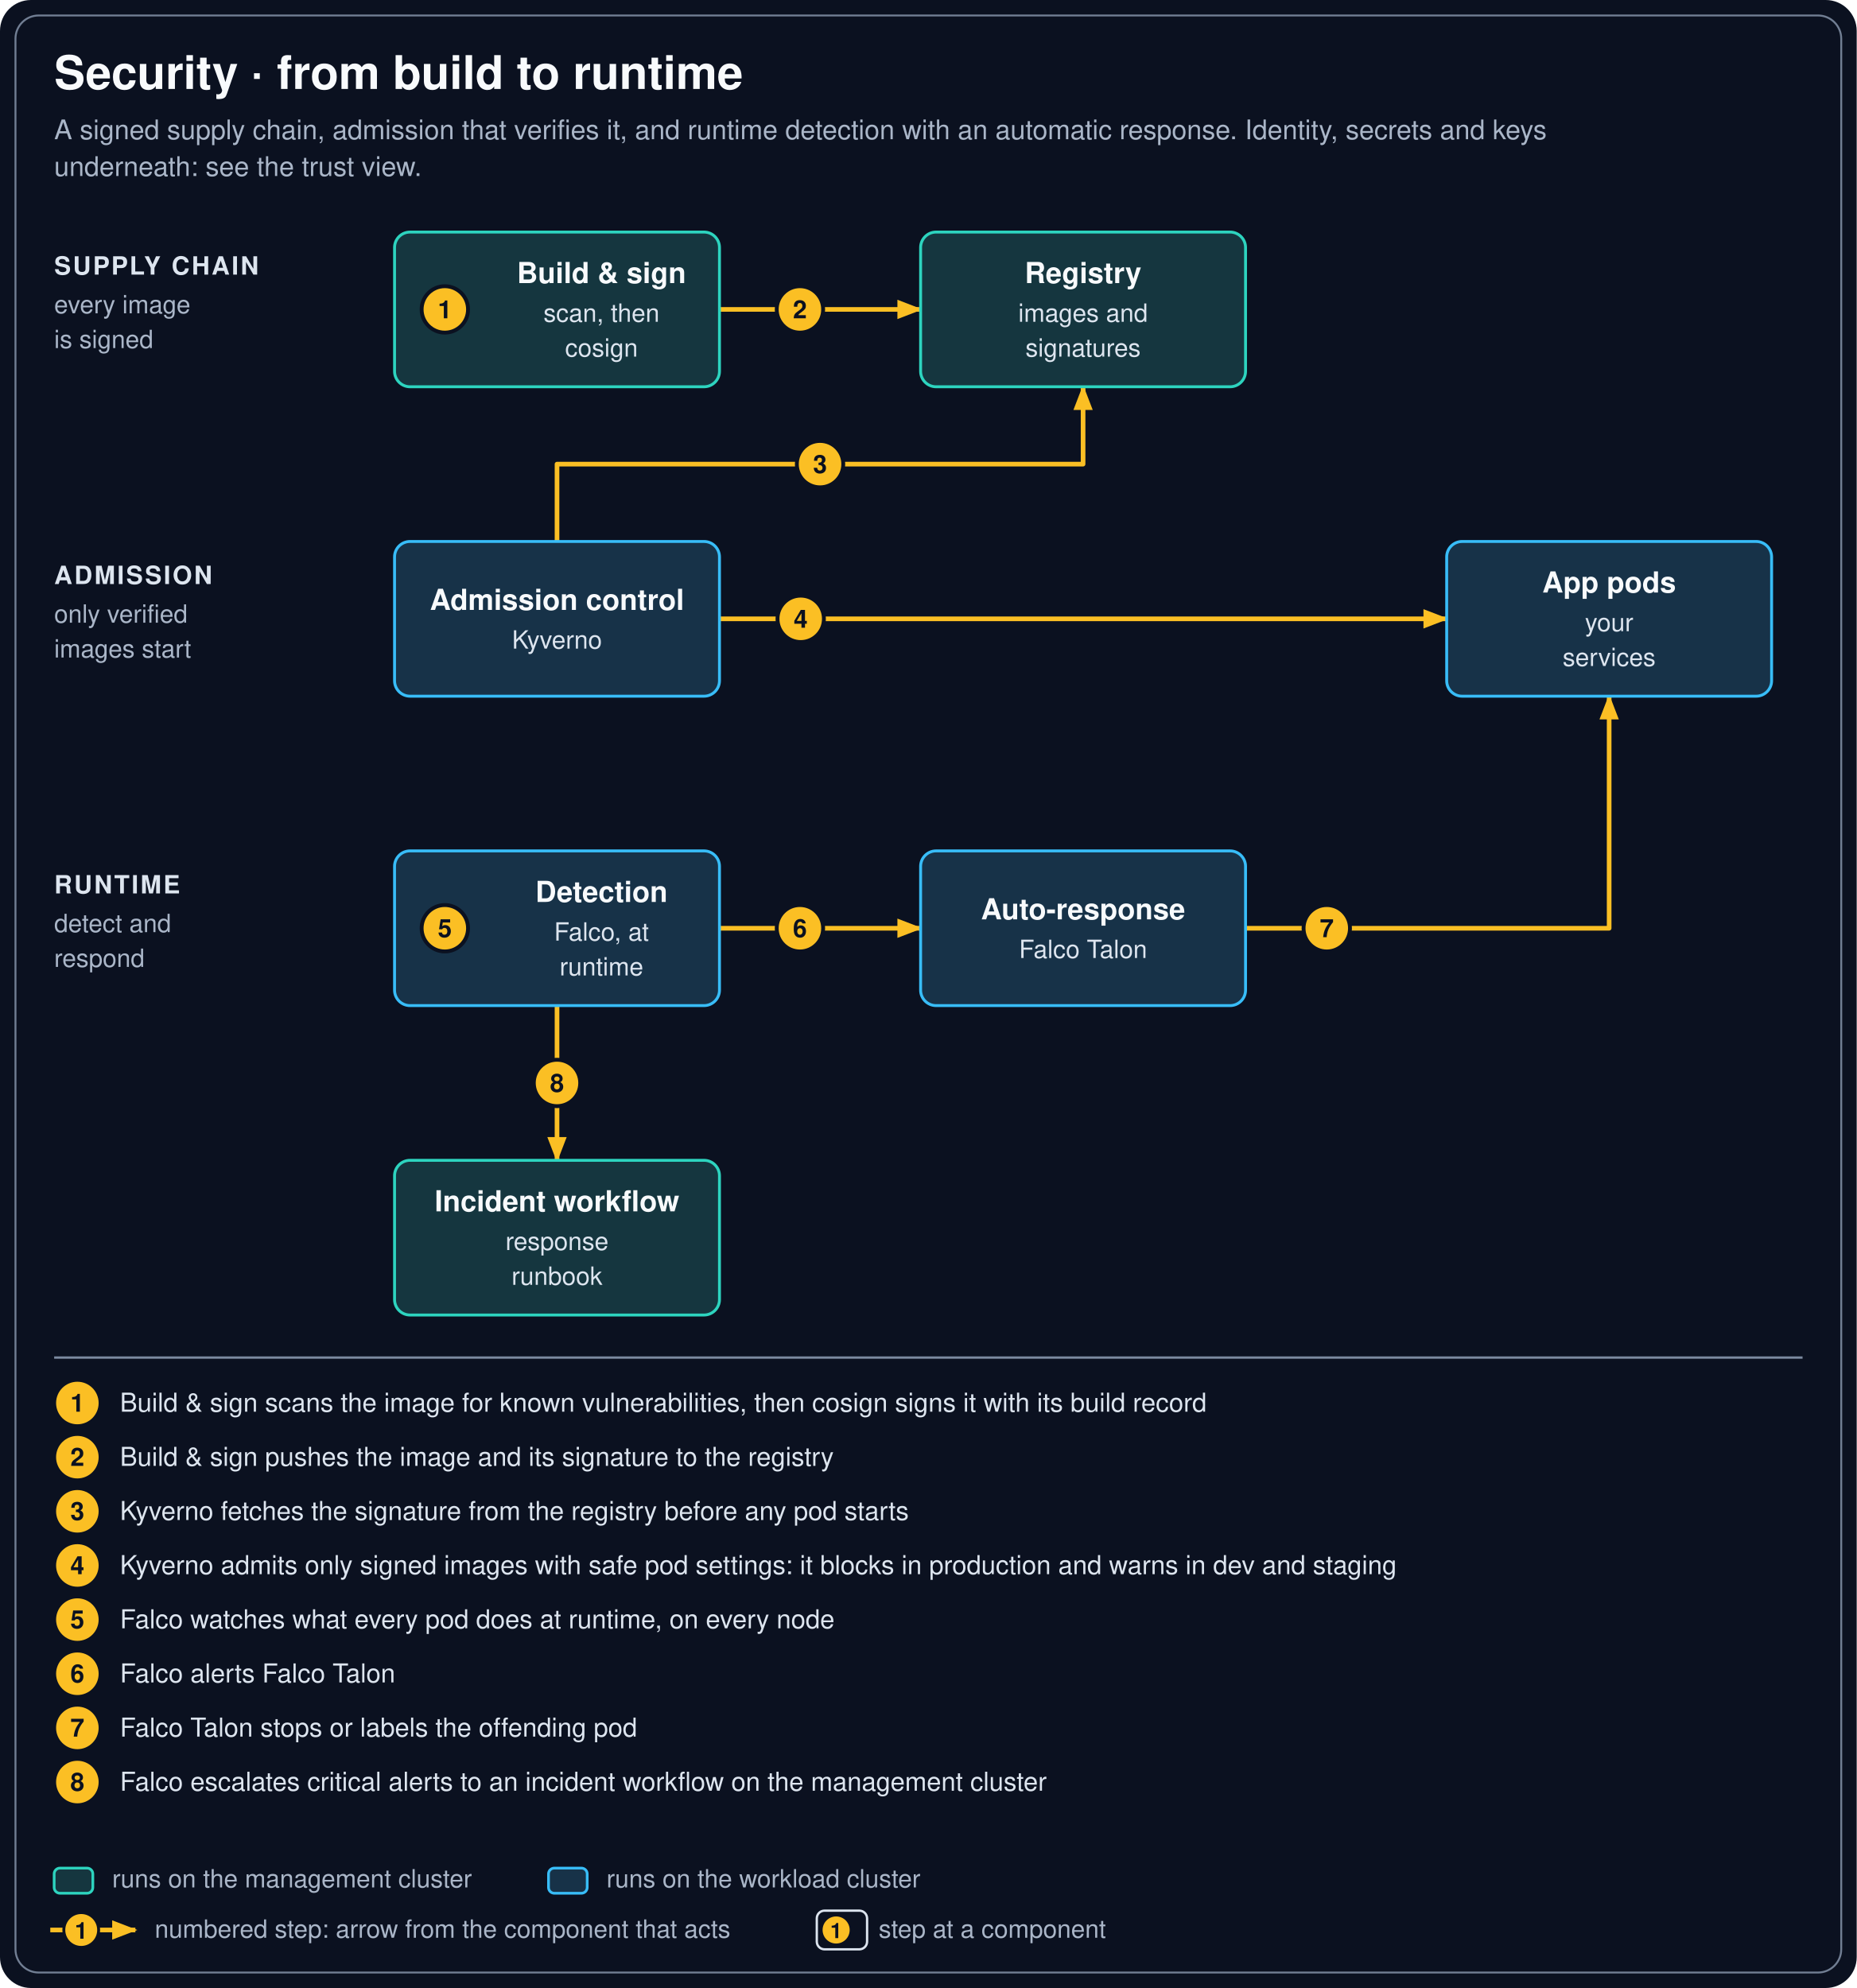
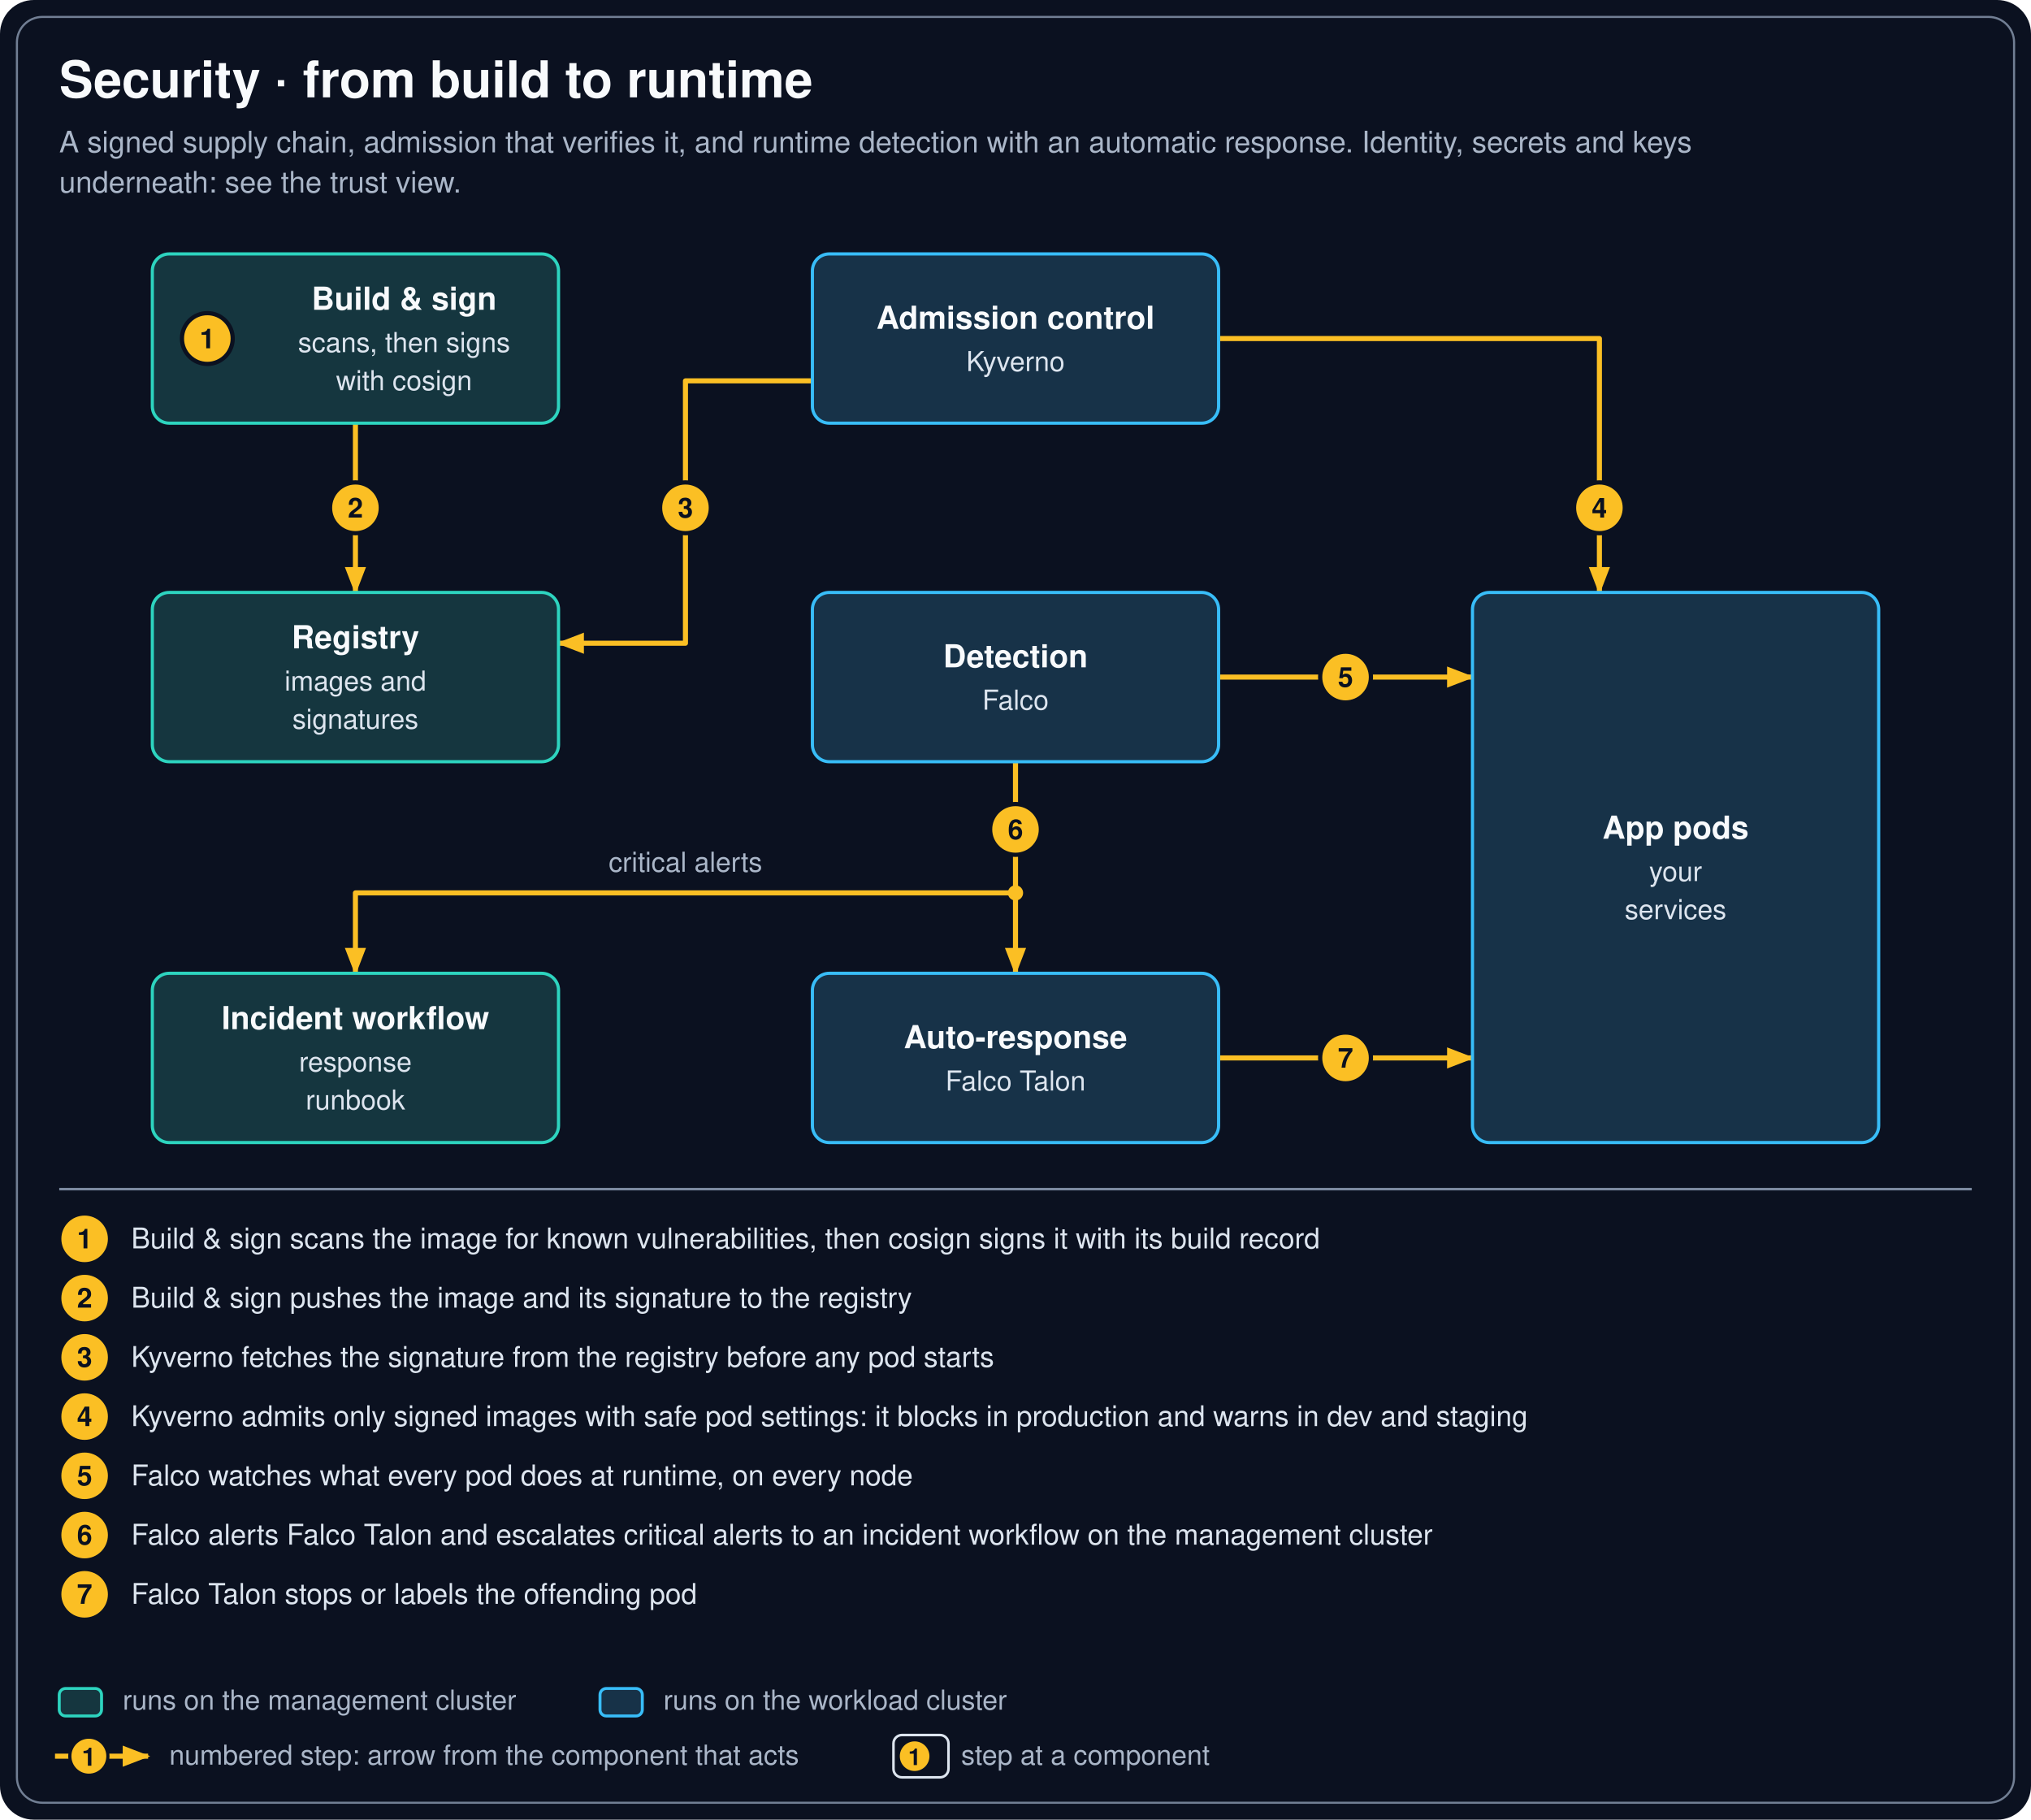
- <svg xmlns="http://www.w3.org/2000/svg" width="960" height="1028" viewBox="0 0 960 1028" role="img" aria-label="Security · from build to runtime">
-   <style>.s{font-family:'Segoe UI','Helvetica Neue',Helvetica,Arial,'Liberation Sans',sans-serif}.m{font-family:'JetBrains Mono',SFMono-Regular,Menlo,Consolas,'Liberation Mono',monospace}.fx{fill:none;stroke-width:3.4;stroke-linecap:round;stroke-dasharray:4 10;opacity:0;animation:fxdash .9s linear infinite,fxseq 11.30s linear infinite both}@keyframes fxdash{to{stroke-dashoffset:-14}}@keyframes fxseq{0%{opacity:0}3%{opacity:1}23.4%{opacity:1}28.4%{opacity:0}100%{opacity:0}}@media (prefers-reduced-motion:reduce){.fx{animation:none;opacity:0}}</style>
+ <svg xmlns="http://www.w3.org/2000/svg" width="960" height="860" viewBox="0 0 960 860" role="img" aria-label="Security · from build to runtime">
+   <style>.s{font-family:'Segoe UI','Helvetica Neue',Helvetica,Arial,'Liberation Sans',sans-serif}.m{font-family:'JetBrains Mono',SFMono-Regular,Menlo,Consolas,'Liberation Mono',monospace}.fx{fill:none;stroke-width:3.4;stroke-linecap:round;stroke-dasharray:4 10;opacity:0;animation:fxdash .9s linear infinite,fxseq 10.20s linear infinite both}@keyframes fxdash{to{stroke-dashoffset:-14}}@keyframes fxseq{0%{opacity:0}3%{opacity:1}25.9%{opacity:1}30.9%{opacity:0}100%{opacity:0}}@media (prefers-reduced-motion:reduce){.fx{animation:none;opacity:0}}</style>
  <defs>
    <marker id="ahfbbf24" markerWidth="13" markerHeight="10" refX="12" refY="5" orient="auto" markerUnits="userSpaceOnUse">
      <path d="M0,0 L13,5 L0,10 z" fill="#fbbf24" />
    </marker>
    <marker id="asfbbf24" markerWidth="13" markerHeight="10" refX="1" refY="5" orient="auto" markerUnits="userSpaceOnUse">
      <path d="M13,0 L0,5 L13,10 z" fill="#fbbf24" />
    </marker>
  </defs>
-   <rect width="960" height="1028" rx="16" fill="#0b1120" />
-   <rect x="8" y="8" width="944" height="1012" rx="12" fill="none" stroke="#8b9ab0" stroke-opacity=".8" />
-   <path d="M 372.0 160.0 L 476.0 160.0" fill="none" stroke="#fbbf24" stroke-width="2.4" stroke-linejoin="round" marker-end="url(#ahfbbf24)" />
-   <path d="M 288.0 280.0 L 288.0 240.0 L 560.0 240.0 L 560.0 200.0" fill="none" stroke="#fbbf24" stroke-width="2.4" stroke-linejoin="round" marker-end="url(#ahfbbf24)" />
-   <path d="M 372.0 320.0 L 748.0 320.0" fill="none" stroke="#fbbf24" stroke-width="2.4" stroke-linejoin="round" marker-end="url(#ahfbbf24)" />
-   <path d="M 372.0 480.0 L 476.0 480.0" fill="none" stroke="#fbbf24" stroke-width="2.4" stroke-linejoin="round" marker-end="url(#ahfbbf24)" />
-   <path d="M 644.0 480.0 L 832.0 480.0 L 832.0 360.0" fill="none" stroke="#fbbf24" stroke-width="2.4" stroke-linejoin="round" marker-end="url(#ahfbbf24)" />
-   <path d="M 288.0 520.0 L 288.0 600.0" fill="none" stroke="#fbbf24" stroke-width="2.4" stroke-linejoin="round" marker-end="url(#ahfbbf24)" />
-   <path class="fx" d="M 372.0 160.0 L 476.0 160.0" stroke="#fde5a7" style="animation-delay:0s,1.10s" />
-   <path class="fx" d="M 288.0 280.0 L 288.0 240.0 L 560.0 240.0 L 560.0 200.0" stroke="#fde5a7" style="animation-delay:0s,2.20s" />
-   <path class="fx" d="M 372.0 320.0 L 748.0 320.0" stroke="#fde5a7" style="animation-delay:0s,3.30s" />
-   <path class="fx" d="M 372.0 480.0 L 476.0 480.0" stroke="#fde5a7" style="animation-delay:0s,5.50s" />
-   <path class="fx" d="M 644.0 480.0 L 832.0 480.0 L 832.0 360.0" stroke="#fde5a7" style="animation-delay:0s,6.60s" />
-   <path class="fx" d="M 288.0 520.0 L 288.0 600.0" stroke="#fde5a7" style="animation-delay:0s,7.70s" />
-   <rect x="204" y="120" width="168" height="80" rx="8" fill="#15363f" stroke="#2dd4bf" stroke-width="1.5" />
-   <text class="s" x="311.0" y="146.4" font-size="15" fill="#f8fafc" font-weight="600" text-anchor="middle">Build &amp; sign</text>
-   <text class="s" x="311.0" y="166.4" font-size="13" fill="#dde5ef" text-anchor="middle">scan, then</text>
-   <text class="s" x="311.0" y="184.4" font-size="13" fill="#dde5ef" text-anchor="middle">cosign</text>
-   <rect x="476" y="120" width="168" height="80" rx="8" fill="#15363f" stroke="#2dd4bf" stroke-width="1.5" />
-   <text class="s" x="560.0" y="146.4" font-size="15" fill="#f8fafc" font-weight="600" text-anchor="middle">Registry</text>
-   <text class="s" x="560.0" y="166.4" font-size="13" fill="#dde5ef" text-anchor="middle">images and</text>
-   <text class="s" x="560.0" y="184.4" font-size="13" fill="#dde5ef" text-anchor="middle">signatures</text>
-   <rect x="204" y="280" width="168" height="80" rx="8" fill="#173248" stroke="#38bdf8" stroke-width="1.5" />
-   <text class="s" x="288.0" y="315.4" font-size="15" fill="#f8fafc" font-weight="600" text-anchor="middle">Admission control</text>
-   <text class="s" x="288.0" y="335.4" font-size="13" fill="#dde5ef" text-anchor="middle">Kyverno</text>
-   <rect x="748" y="280" width="168" height="80" rx="8" fill="#173248" stroke="#38bdf8" stroke-width="1.5" />
-   <text class="s" x="832.0" y="306.4" font-size="15" fill="#f8fafc" font-weight="600" text-anchor="middle">App pods</text>
-   <text class="s" x="832.0" y="326.4" font-size="13" fill="#dde5ef" text-anchor="middle">your</text>
-   <text class="s" x="832.0" y="344.4" font-size="13" fill="#dde5ef" text-anchor="middle">services</text>
-   <rect x="204" y="440" width="168" height="80" rx="8" fill="#173248" stroke="#38bdf8" stroke-width="1.5" />
-   <text class="s" x="311.0" y="466.4" font-size="15" fill="#f8fafc" font-weight="600" text-anchor="middle">Detection</text>
-   <text class="s" x="311.0" y="486.4" font-size="13" fill="#dde5ef" text-anchor="middle">Falco, at</text>
-   <text class="s" x="311.0" y="504.4" font-size="13" fill="#dde5ef" text-anchor="middle">runtime</text>
-   <rect x="476" y="440" width="168" height="80" rx="8" fill="#173248" stroke="#38bdf8" stroke-width="1.5" />
-   <text class="s" x="560.0" y="475.4" font-size="15" fill="#f8fafc" font-weight="600" text-anchor="middle">Auto-response</text>
-   <text class="s" x="560.0" y="495.4" font-size="13" fill="#dde5ef" text-anchor="middle">Falco Talon</text>
-   <rect x="204" y="600" width="168" height="80" rx="8" fill="#15363f" stroke="#2dd4bf" stroke-width="1.5" />
-   <text class="s" x="288.0" y="626.4" font-size="15" fill="#f8fafc" font-weight="600" text-anchor="middle">Incident workflow</text>
-   <text class="s" x="288.0" y="646.4" font-size="13" fill="#dde5ef" text-anchor="middle">response</text>
-   <text class="s" x="288.0" y="664.4" font-size="13" fill="#dde5ef" text-anchor="middle">runbook</text>
+   <rect width="960" height="860" rx="16" fill="#0b1120" />
+   <rect x="8" y="8" width="944" height="844" rx="12" fill="none" stroke="#8b9ab0" stroke-opacity=".8" />
+   <path d="M 168.0 200.0 L 168.0 280.0" fill="none" stroke="#fbbf24" stroke-width="2.4" stroke-linejoin="round" marker-end="url(#ahfbbf24)" />
+   <path d="M 384.0 180.0 L 324.0 180.0 L 324.0 304.0 L 264.0 304.0" fill="none" stroke="#fbbf24" stroke-width="2.4" stroke-linejoin="round" marker-end="url(#ahfbbf24)" />
+   <path d="M 576.0 160.0 L 756.0 160.0 L 756.0 280.0" fill="none" stroke="#fbbf24" stroke-width="2.4" stroke-linejoin="round" marker-end="url(#ahfbbf24)" />
+   <path d="M 576.0 320.0 L 696.0 320.0" fill="none" stroke="#fbbf24" stroke-width="2.4" stroke-linejoin="round" marker-end="url(#ahfbbf24)" />
+   <path d="M 480.0 360.0 L 480.0 460.0" fill="none" stroke="#fbbf24" stroke-width="2.4" stroke-linejoin="round" marker-end="url(#ahfbbf24)" />
+   <path d="M 480.0 422.0 L 168.0 422.0 L 168.0 460.0" fill="none" stroke="#fbbf24" stroke-width="2.4" stroke-linejoin="round" marker-end="url(#ahfbbf24)" />
+   <path d="M 576.0 500.0 L 696.0 500.0" fill="none" stroke="#fbbf24" stroke-width="2.4" stroke-linejoin="round" marker-end="url(#ahfbbf24)" />
+   <path class="fx" d="M 168.0 200.0 L 168.0 280.0" stroke="#fde5a7" style="animation-delay:0s,1.10s" />
+   <path class="fx" d="M 384.0 180.0 L 324.0 180.0 L 324.0 304.0 L 264.0 304.0" stroke="#fde5a7" style="animation-delay:0s,2.20s" />
+   <path class="fx" d="M 576.0 160.0 L 756.0 160.0 L 756.0 280.0" stroke="#fde5a7" style="animation-delay:0s,3.30s" />
+   <path class="fx" d="M 576.0 320.0 L 696.0 320.0" stroke="#fde5a7" style="animation-delay:0s,4.40s" />
+   <path class="fx" d="M 480.0 360.0 L 480.0 460.0" stroke="#fde5a7" style="animation-delay:0s,5.50s" />
+   <path class="fx" d="M 480.0 422.0 L 168.0 422.0 L 168.0 460.0" stroke="#fde5a7" style="animation-delay:0s,5.50s" />
+   <path class="fx" d="M 576.0 500.0 L 696.0 500.0" stroke="#fde5a7" style="animation-delay:0s,6.60s" />
+   <rect x="72" y="120" width="192" height="80" rx="8" fill="#15363f" stroke="#2dd4bf" stroke-width="1.5" />
+   <text class="s" x="191.0" y="146.4" font-size="15" fill="#f8fafc" font-weight="600" text-anchor="middle">Build &amp; sign</text>
+   <text class="s" x="191.0" y="166.4" font-size="13" fill="#dde5ef" text-anchor="middle">scans, then signs</text>
+   <text class="s" x="191.0" y="184.4" font-size="13" fill="#dde5ef" text-anchor="middle">with cosign</text>
+   <rect x="384" y="120" width="192" height="80" rx="8" fill="#173248" stroke="#38bdf8" stroke-width="1.5" />
+   <text class="s" x="480.0" y="155.4" font-size="15" fill="#f8fafc" font-weight="600" text-anchor="middle">Admission control</text>
+   <text class="s" x="480.0" y="175.4" font-size="13" fill="#dde5ef" text-anchor="middle">Kyverno</text>
+   <rect x="72" y="280" width="192" height="80" rx="8" fill="#15363f" stroke="#2dd4bf" stroke-width="1.5" />
+   <text class="s" x="168.0" y="306.4" font-size="15" fill="#f8fafc" font-weight="600" text-anchor="middle">Registry</text>
+   <text class="s" x="168.0" y="326.4" font-size="13" fill="#dde5ef" text-anchor="middle">images and</text>
+   <text class="s" x="168.0" y="344.4" font-size="13" fill="#dde5ef" text-anchor="middle">signatures</text>
+   <rect x="384" y="280" width="192" height="80" rx="8" fill="#173248" stroke="#38bdf8" stroke-width="1.5" />
+   <text class="s" x="480.0" y="315.4" font-size="15" fill="#f8fafc" font-weight="600" text-anchor="middle">Detection</text>
+   <text class="s" x="480.0" y="335.4" font-size="13" fill="#dde5ef" text-anchor="middle">Falco</text>
+   <rect x="696" y="280" width="192" height="260" rx="8" fill="#173248" stroke="#38bdf8" stroke-width="1.5" />
+   <text class="s" x="792.0" y="396.4" font-size="15" fill="#f8fafc" font-weight="600" text-anchor="middle">App pods</text>
+   <text class="s" x="792.0" y="416.4" font-size="13" fill="#dde5ef" text-anchor="middle">your</text>
+   <text class="s" x="792.0" y="434.4" font-size="13" fill="#dde5ef" text-anchor="middle">services</text>
+   <rect x="72" y="460" width="192" height="80" rx="8" fill="#15363f" stroke="#2dd4bf" stroke-width="1.5" />
+   <text class="s" x="168.0" y="486.4" font-size="15" fill="#f8fafc" font-weight="600" text-anchor="middle">Incident workflow</text>
+   <text class="s" x="168.0" y="506.4" font-size="13" fill="#dde5ef" text-anchor="middle">response</text>
+   <text class="s" x="168.0" y="524.4" font-size="13" fill="#dde5ef" text-anchor="middle">runbook</text>
+   <rect x="384" y="460" width="192" height="80" rx="8" fill="#173248" stroke="#38bdf8" stroke-width="1.5" />
+   <text class="s" x="480.0" y="495.4" font-size="15" fill="#f8fafc" font-weight="600" text-anchor="middle">Auto-response</text>
+   <text class="s" x="480.0" y="515.4" font-size="13" fill="#dde5ef" text-anchor="middle">Falco Talon</text>
  <text class="s" x="28.0" y="46.0" font-size="24" fill="#f8fafc" font-weight="700">Security · from build to runtime</text>
  <text class="s" x="28.0" y="72.0" font-size="14" fill="#aab6c8">A signed supply chain, admission that verifies it, and runtime detection with an automatic response. Identity, secrets and keys</text>
  <text class="s" x="28.0" y="91.0" font-size="14" fill="#aab6c8">underneath: see the trust view.</text>
-   <text class="s" x="28.0" y="142.0" font-size="13" fill="#dde5ef" font-weight="700" letter-spacing="1.0">SUPPLY CHAIN</text>
-   <text class="s" x="28.0" y="162.0" font-size="13" fill="#aab6c8">every image</text>
-   <text class="s" x="28.0" y="180.0" font-size="13" fill="#aab6c8">is signed</text>
-   <text class="s" x="28.0" y="302.0" font-size="13" fill="#dde5ef" font-weight="700" letter-spacing="1.0">ADMISSION</text>
-   <text class="s" x="28.0" y="322.0" font-size="13" fill="#aab6c8">only verified</text>
-   <text class="s" x="28.0" y="340.0" font-size="13" fill="#aab6c8">images start</text>
-   <text class="s" x="28.0" y="462.0" font-size="13" fill="#dde5ef" font-weight="700" letter-spacing="1.0">RUNTIME</text>
-   <text class="s" x="28.0" y="482.0" font-size="13" fill="#aab6c8">detect and</text>
-   <text class="s" x="28.0" y="500.0" font-size="13" fill="#aab6c8">respond</text>
-   <circle cx="230.0" cy="160.0" r="12" fill="#fbbf24" stroke="#0b1120" stroke-width="2" />
-   <text class="s" x="230.0" y="164.6" font-size="13" font-weight="700" fill="#0b1120" text-anchor="middle">1</text>
-   <circle cx="230.0" cy="480.0" r="12" fill="#fbbf24" stroke="#0b1120" stroke-width="2" />
-   <text class="s" x="230.0" y="484.6" font-size="13" font-weight="700" fill="#0b1120" text-anchor="middle">5</text>
-   <circle cx="413.6" cy="160.0" r="12" fill="#fbbf24" stroke="#0b1120" stroke-width="2" />
-   <text class="s" x="413.6" y="164.6" font-size="13" font-weight="700" fill="#0b1120" text-anchor="middle">2</text>
-   <circle cx="424.0" cy="240.0" r="12" fill="#fbbf24" stroke="#0b1120" stroke-width="2" />
-   <text class="s" x="424.0" y="244.6" font-size="13" font-weight="700" fill="#0b1120" text-anchor="middle">3</text>
-   <circle cx="414.0" cy="320.0" r="12" fill="#fbbf24" stroke="#0b1120" stroke-width="2" />
-   <text class="s" x="414.0" y="324.6" font-size="13" font-weight="700" fill="#0b1120" text-anchor="middle">4</text>
-   <circle cx="413.6" cy="480.0" r="12" fill="#fbbf24" stroke="#0b1120" stroke-width="2" />
-   <text class="s" x="413.6" y="484.6" font-size="13" font-weight="700" fill="#0b1120" text-anchor="middle">6</text>
-   <circle cx="686.0" cy="480.0" r="12" fill="#fbbf24" stroke="#0b1120" stroke-width="2" />
-   <text class="s" x="686.0" y="484.6" font-size="13" font-weight="700" fill="#0b1120" text-anchor="middle">7</text>
-   <circle cx="288.0" cy="560.0" r="12" fill="#fbbf24" stroke="#0b1120" stroke-width="2" />
-   <text class="s" x="288.0" y="564.6" font-size="13" font-weight="700" fill="#0b1120" text-anchor="middle">8</text>
-   <line x1="28" y1="702" x2="932" y2="702" stroke="#7c8aa0" stroke-width="1.2" />
+   <circle cx="98.0" cy="160.0" r="12" fill="#fbbf24" stroke="#0b1120" stroke-width="2" />
+   <text class="s" x="98.0" y="164.6" font-size="13" font-weight="700" fill="#0b1120" text-anchor="middle">1</text>
+   <circle cx="168.0" cy="240.0" r="12" fill="#fbbf24" stroke="#0b1120" stroke-width="2" />
+   <text class="s" x="168.0" y="244.6" font-size="13" font-weight="700" fill="#0b1120" text-anchor="middle">2</text>
+   <circle cx="324.0" cy="240.0" r="12" fill="#fbbf24" stroke="#0b1120" stroke-width="2" />
+   <text class="s" x="324.0" y="244.6" font-size="13" font-weight="700" fill="#0b1120" text-anchor="middle">3</text>
+   <circle cx="756.0" cy="240.0" r="12" fill="#fbbf24" stroke="#0b1120" stroke-width="2" />
+   <text class="s" x="756.0" y="244.6" font-size="13" font-weight="700" fill="#0b1120" text-anchor="middle">4</text>
+   <circle cx="636.0" cy="320.0" r="12" fill="#fbbf24" stroke="#0b1120" stroke-width="2" />
+   <text class="s" x="636.0" y="324.6" font-size="13" font-weight="700" fill="#0b1120" text-anchor="middle">5</text>
+   <circle cx="480.0" cy="392.0" r="12" fill="#fbbf24" stroke="#0b1120" stroke-width="2" />
+   <text class="s" x="480.0" y="396.6" font-size="13" font-weight="700" fill="#0b1120" text-anchor="middle">6</text>
+   <rect x="281.7" y="398.0" width="84.6" height="20.0" rx="3" fill="#0b1120" />
+   <text class="s" x="324.0" y="412.0" font-size="13" fill="#aab6c8" text-anchor="middle">critical alerts</text>
+   <circle cx="480.0" cy="422.0" r="3.6" fill="#fbbf24" />
+   <circle cx="636.0" cy="500.0" r="12" fill="#fbbf24" stroke="#0b1120" stroke-width="2" />
+   <text class="s" x="636.0" y="504.6" font-size="13" font-weight="700" fill="#0b1120" text-anchor="middle">7</text>
+   <line x1="28" y1="562" x2="932" y2="562" stroke="#7c8aa0" stroke-width="1.2" />
+   <circle cx="40" cy="585.5" r="11" fill="#fbbf24" />
+   <text class="s" x="40" y="590" font-size="13" font-weight="700" fill="#0b1120" text-anchor="middle">1</text>
+   <text class="s" x="62.0" y="590.0" font-size="13.5" fill="#dde5ef">Build &amp; sign scans the image for known vulnerabilities, then cosign signs it with its build record</text>
+   <circle cx="40" cy="613.5" r="11" fill="#fbbf24" />
+   <text class="s" x="40" y="618" font-size="13" font-weight="700" fill="#0b1120" text-anchor="middle">2</text>
+   <text class="s" x="62.0" y="618.0" font-size="13.5" fill="#dde5ef">Build &amp; sign pushes the image and its signature to the registry</text>
+   <circle cx="40" cy="641.5" r="11" fill="#fbbf24" />
+   <text class="s" x="40" y="646" font-size="13" font-weight="700" fill="#0b1120" text-anchor="middle">3</text>
+   <text class="s" x="62.0" y="646.0" font-size="13.5" fill="#dde5ef">Kyverno fetches the signature from the registry before any pod starts</text>
+   <circle cx="40" cy="669.5" r="11" fill="#fbbf24" />
+   <text class="s" x="40" y="674" font-size="13" font-weight="700" fill="#0b1120" text-anchor="middle">4</text>
+   <text class="s" x="62.0" y="674.0" font-size="13.5" fill="#dde5ef">Kyverno admits only signed images with safe pod settings: it blocks in production and warns in dev and staging</text>
+   <circle cx="40" cy="697.5" r="11" fill="#fbbf24" />
+   <text class="s" x="40" y="702" font-size="13" font-weight="700" fill="#0b1120" text-anchor="middle">5</text>
+   <text class="s" x="62.0" y="702.0" font-size="13.5" fill="#dde5ef">Falco watches what every pod does at runtime, on every node</text>
  <circle cx="40" cy="725.5" r="11" fill="#fbbf24" />
-   <text class="s" x="40" y="730" font-size="13" font-weight="700" fill="#0b1120" text-anchor="middle">1</text>
-   <text class="s" x="62.0" y="730.0" font-size="13.5" fill="#dde5ef">Build &amp; sign scans the image for known vulnerabilities, then cosign signs it with its build record</text>
+   <text class="s" x="40" y="730" font-size="13" font-weight="700" fill="#0b1120" text-anchor="middle">6</text>
+   <text class="s" x="62.0" y="730.0" font-size="13.5" fill="#dde5ef">Falco alerts Falco Talon and escalates critical alerts to an incident workflow on the management cluster</text>
  <circle cx="40" cy="753.5" r="11" fill="#fbbf24" />
-   <text class="s" x="40" y="758" font-size="13" font-weight="700" fill="#0b1120" text-anchor="middle">2</text>
-   <text class="s" x="62.0" y="758.0" font-size="13.5" fill="#dde5ef">Build &amp; sign pushes the image and its signature to the registry</text>
-   <circle cx="40" cy="781.5" r="11" fill="#fbbf24" />
-   <text class="s" x="40" y="786" font-size="13" font-weight="700" fill="#0b1120" text-anchor="middle">3</text>
-   <text class="s" x="62.0" y="786.0" font-size="13.5" fill="#dde5ef">Kyverno fetches the signature from the registry before any pod starts</text>
-   <circle cx="40" cy="809.5" r="11" fill="#fbbf24" />
-   <text class="s" x="40" y="814" font-size="13" font-weight="700" fill="#0b1120" text-anchor="middle">4</text>
-   <text class="s" x="62.0" y="814.0" font-size="13.5" fill="#dde5ef">Kyverno admits only signed images with safe pod settings: it blocks in production and warns in dev and staging</text>
-   <circle cx="40" cy="837.5" r="11" fill="#fbbf24" />
-   <text class="s" x="40" y="842" font-size="13" font-weight="700" fill="#0b1120" text-anchor="middle">5</text>
-   <text class="s" x="62.0" y="842.0" font-size="13.5" fill="#dde5ef">Falco watches what every pod does at runtime, on every node</text>
-   <circle cx="40" cy="865.5" r="11" fill="#fbbf24" />
-   <text class="s" x="40" y="870" font-size="13" font-weight="700" fill="#0b1120" text-anchor="middle">6</text>
-   <text class="s" x="62.0" y="870.0" font-size="13.5" fill="#dde5ef">Falco alerts Falco Talon</text>
-   <circle cx="40" cy="893.5" r="11" fill="#fbbf24" />
-   <text class="s" x="40" y="898" font-size="13" font-weight="700" fill="#0b1120" text-anchor="middle">7</text>
-   <text class="s" x="62.0" y="898.0" font-size="13.5" fill="#dde5ef">Falco Talon stops or labels the offending pod</text>
-   <circle cx="40" cy="921.5" r="11" fill="#fbbf24" />
-   <text class="s" x="40" y="926" font-size="13" font-weight="700" fill="#0b1120" text-anchor="middle">8</text>
-   <text class="s" x="62.0" y="926.0" font-size="13.5" fill="#dde5ef">Falco escalates critical alerts to an incident workflow on the management cluster</text>
-   <rect x="28" y="966" width="20" height="13" rx="3" fill="#15363f" stroke="#2dd4bf" stroke-width="1.4" />
-   <text class="s" x="58.0" y="976.0" font-size="13" fill="#aab6c8">runs on the management cluster</text>
-   <rect x="283.605" y="966" width="20" height="13" rx="3" fill="#173248" stroke="#38bdf8" stroke-width="1.4" />
-   <text class="s" x="313.6" y="976.0" font-size="13" fill="#aab6c8">runs on the workload cluster</text>
-   <path d="M 26 998 L 70 998" stroke="#fbbf24" stroke-width="2.4" marker-end="url(#ahfbbf24)" />
-   <circle cx="42" cy="998" r="9" fill="#fbbf24" stroke="#0b1120" stroke-width="1.5" />
-   <text class="s" x="42" y="1002.5" font-size="12" font-weight="700" fill="#0b1120" text-anchor="middle">1</text>
-   <text class="s" x="80.0" y="1002.0" font-size="13" fill="#aab6c8">numbered step: arrow from the component that acts</text>
-   <rect x="422.32" y="988" width="26" height="20" rx="4" fill="none" stroke="#dde5ef" stroke-width="1.2" />
-   <circle cx="432.32" cy="998" r="7" fill="#fbbf24" />
-   <text class="s" x="432.32" y="1002.2" font-size="11" font-weight="700" fill="#0b1120" text-anchor="middle">1</text>
-   <text class="s" x="454.3" y="1002.0" font-size="13" fill="#aab6c8">step at a component</text>
+   <text class="s" x="40" y="758" font-size="13" font-weight="700" fill="#0b1120" text-anchor="middle">7</text>
+   <text class="s" x="62.0" y="758.0" font-size="13.5" fill="#dde5ef">Falco Talon stops or labels the offending pod</text>
+   <rect x="28" y="798" width="20" height="13" rx="3" fill="#15363f" stroke="#2dd4bf" stroke-width="1.4" />
+   <text class="s" x="58.0" y="808.0" font-size="13" fill="#aab6c8">runs on the management cluster</text>
+   <rect x="283.605" y="798" width="20" height="13" rx="3" fill="#173248" stroke="#38bdf8" stroke-width="1.4" />
+   <text class="s" x="313.6" y="808.0" font-size="13" fill="#aab6c8">runs on the workload cluster</text>
+   <path d="M 26 830 L 70 830" stroke="#fbbf24" stroke-width="2.4" marker-end="url(#ahfbbf24)" />
+   <circle cx="42" cy="830" r="9" fill="#fbbf24" stroke="#0b1120" stroke-width="1.5" />
+   <text class="s" x="42" y="834.5" font-size="12" font-weight="700" fill="#0b1120" text-anchor="middle">1</text>
+   <text class="s" x="80.0" y="834.0" font-size="13" fill="#aab6c8">numbered step: arrow from the component that acts</text>
+   <rect x="422.32" y="820" width="26" height="20" rx="4" fill="none" stroke="#dde5ef" stroke-width="1.2" />
+   <circle cx="432.32" cy="830" r="7" fill="#fbbf24" />
+   <text class="s" x="432.32" y="834.2" font-size="11" font-weight="700" fill="#0b1120" text-anchor="middle">1</text>
+   <text class="s" x="454.3" y="834.0" font-size="13" fill="#aab6c8">step at a component</text>
</svg>
